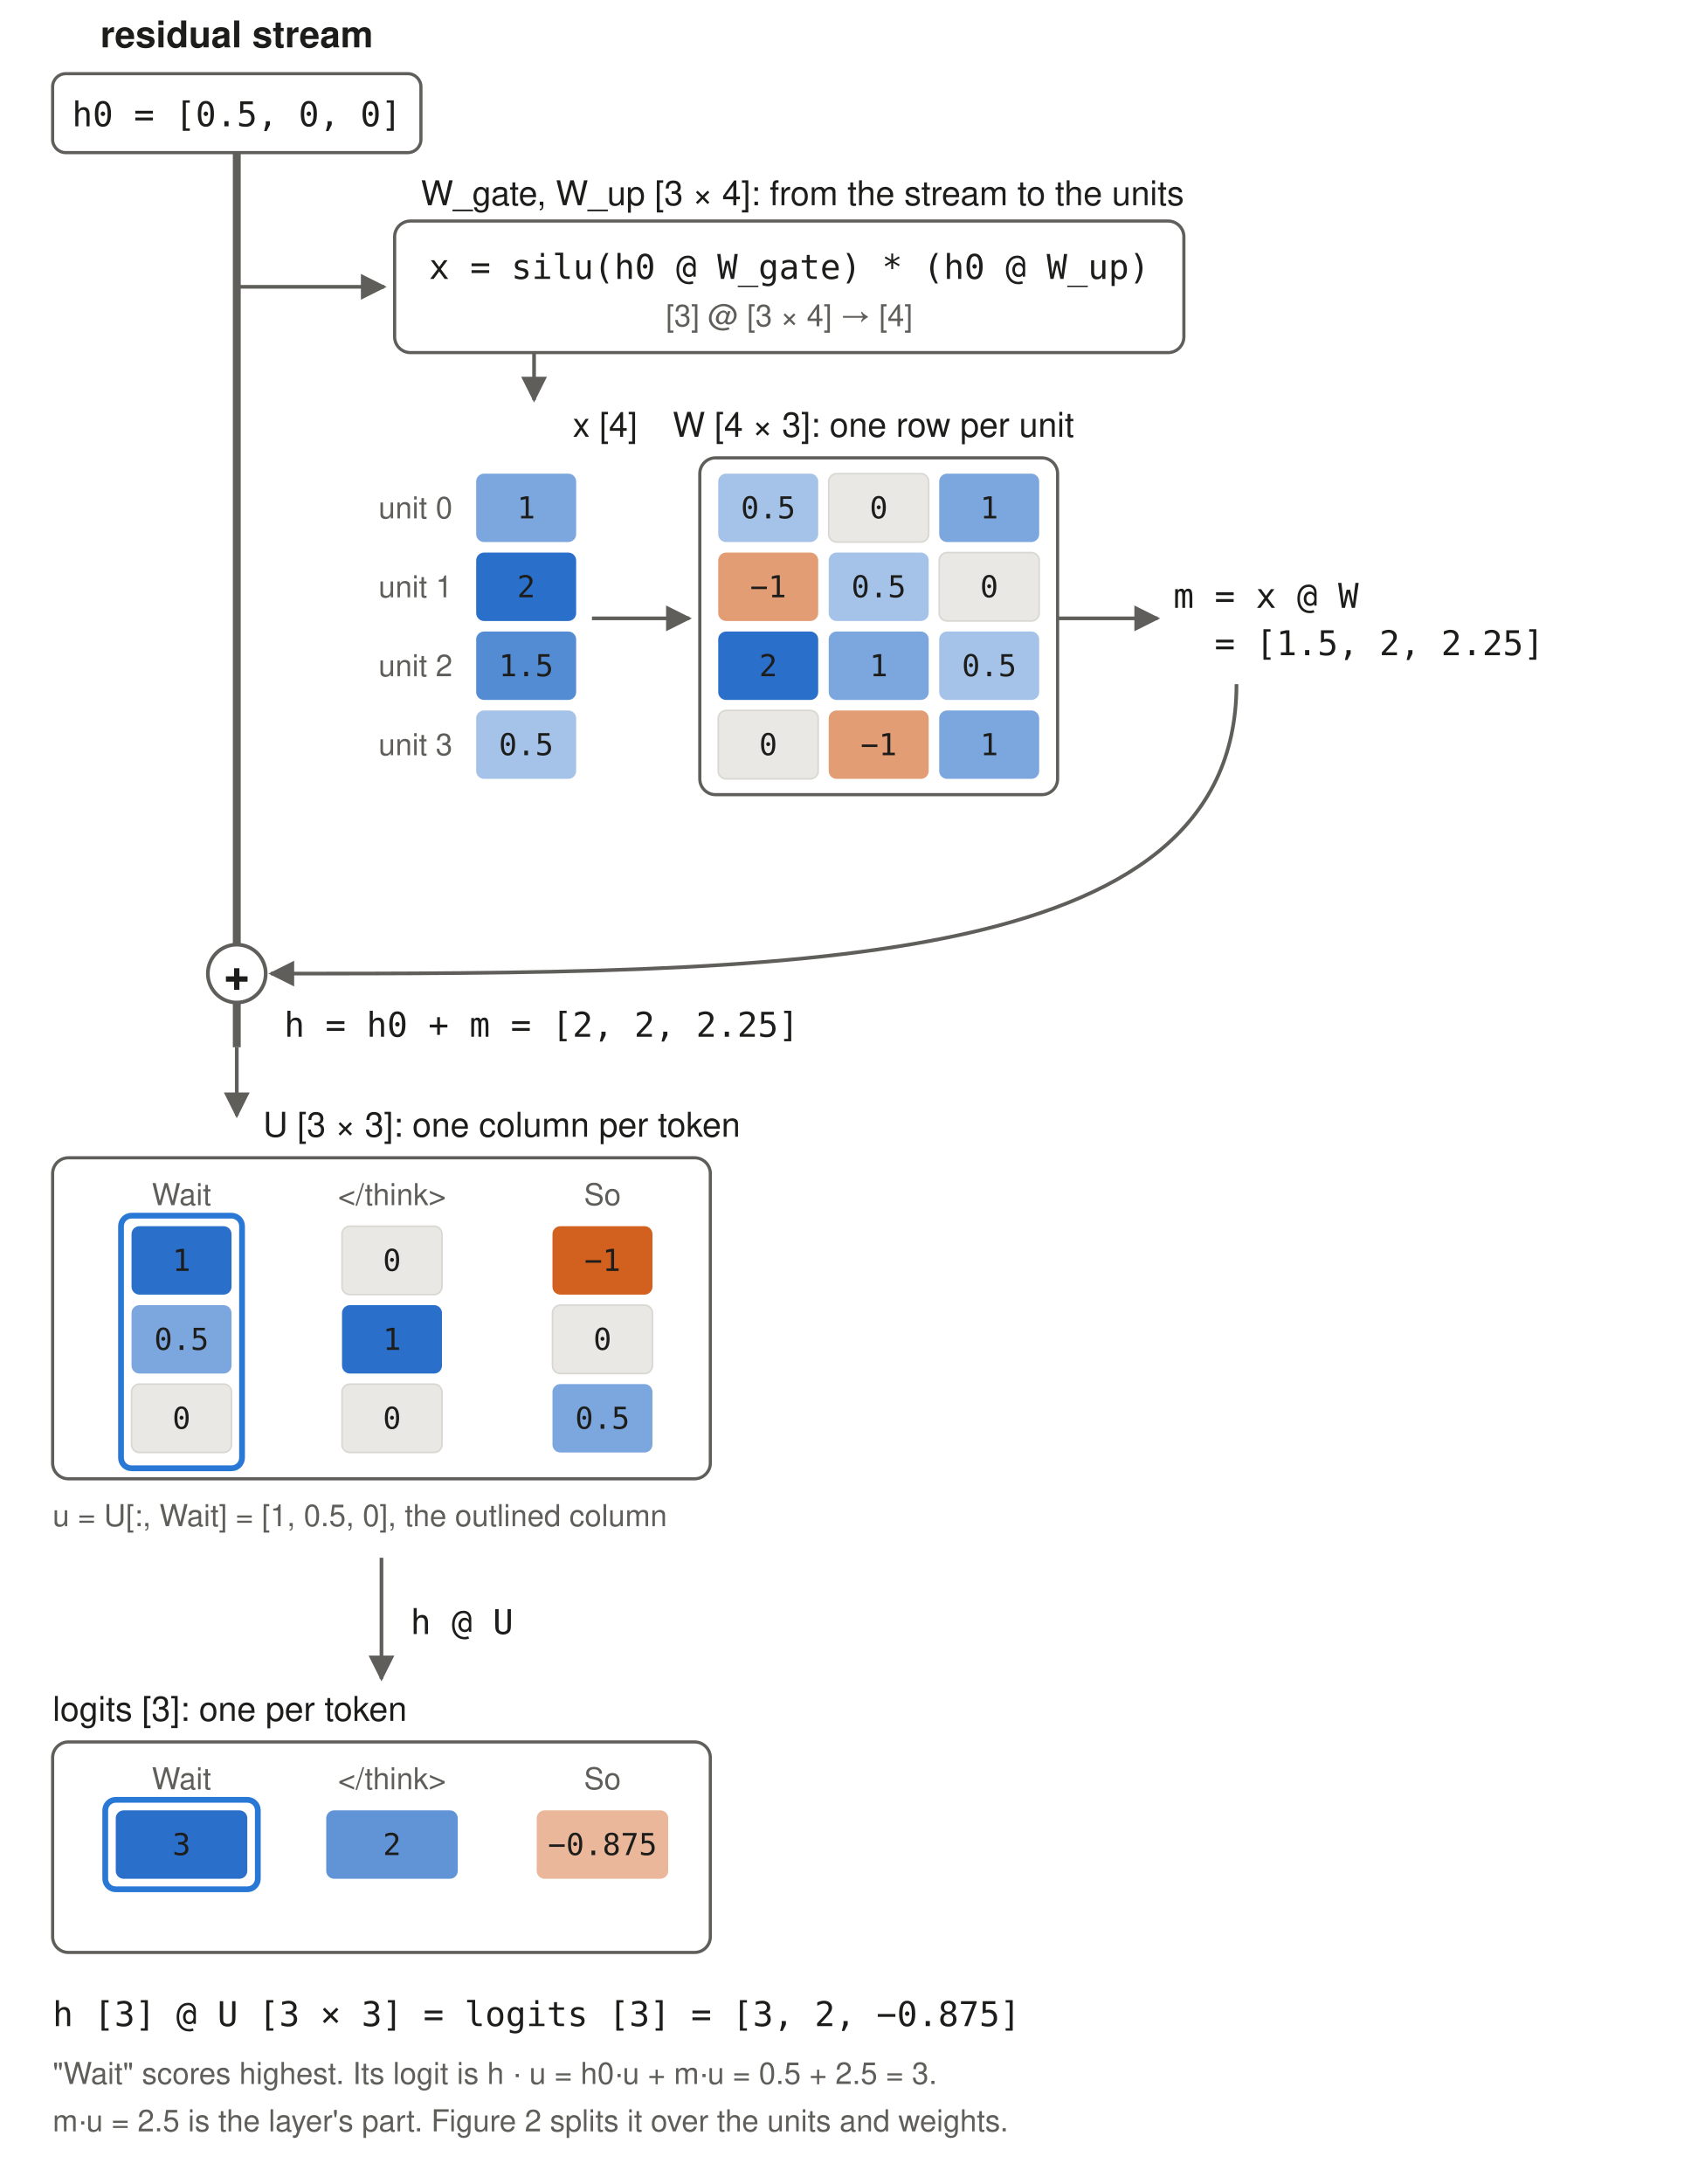
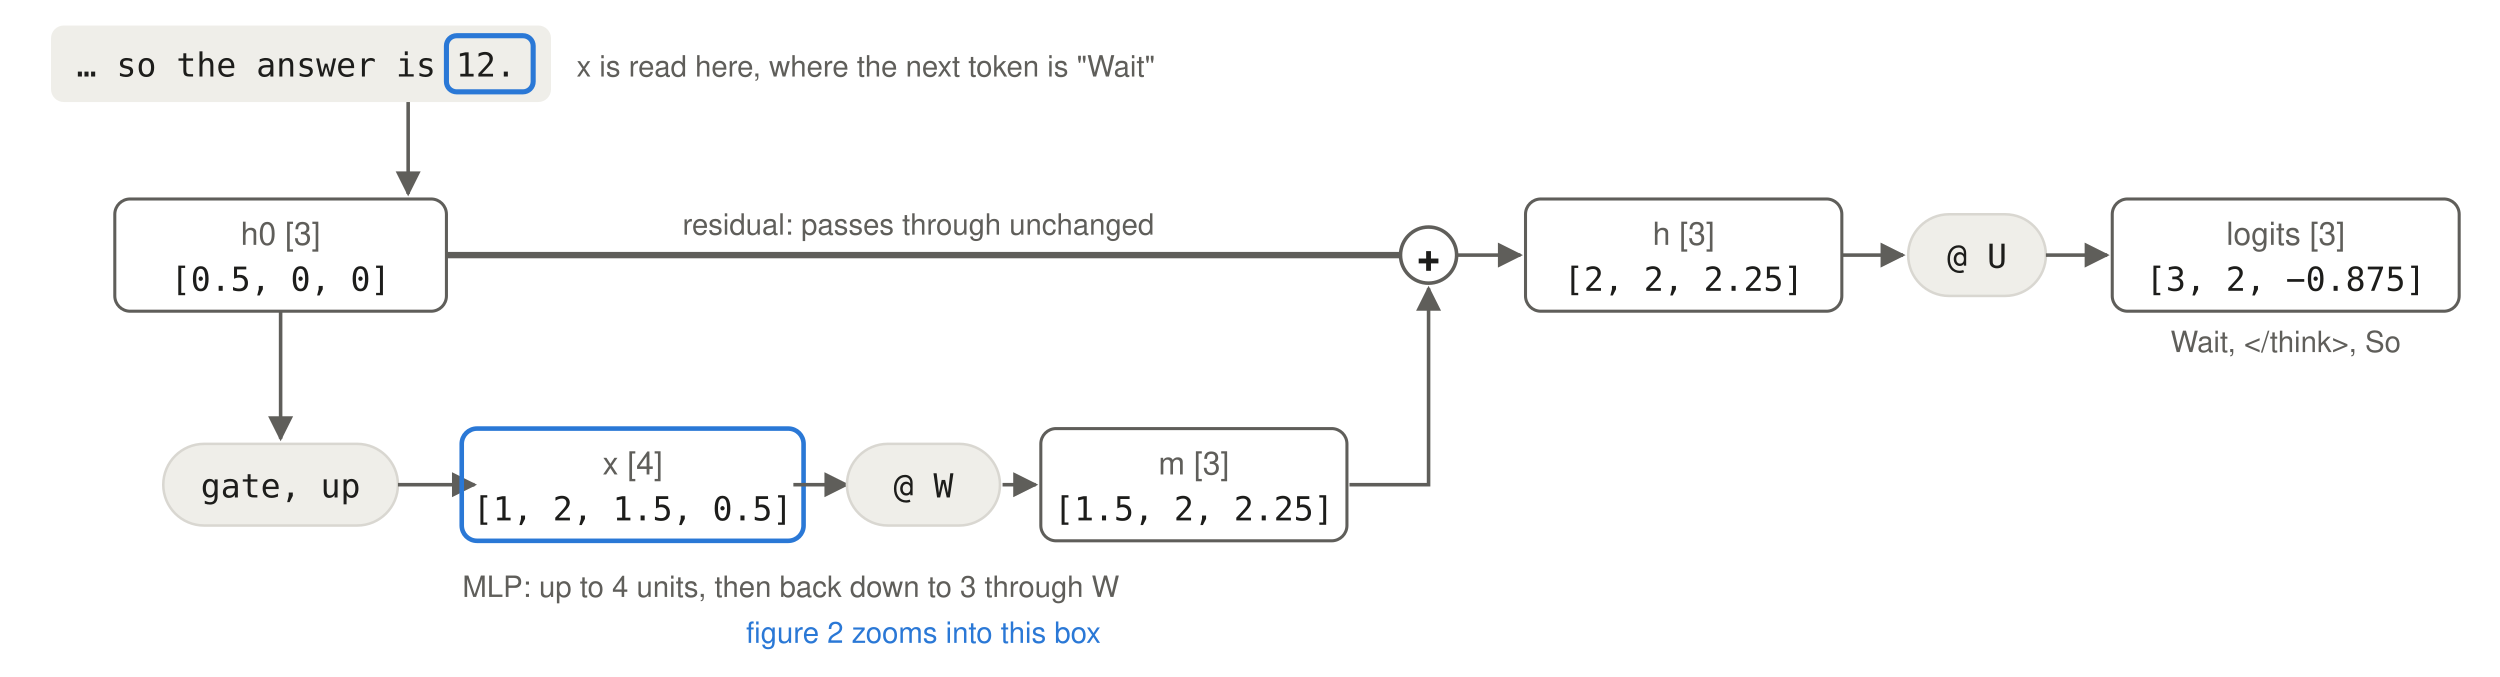
- <svg xmlns="http://www.w3.org/2000/svg" viewBox="0 0 640 830" role="img">
+ <svg xmlns="http://www.w3.org/2000/svg" viewBox="0 0 980 265" role="img">
  <style>
text{font-family:-apple-system,system-ui,"Segoe UI",Helvetica,Arial,sans-serif;fill:var(--ink,#1d1d1b)}
- .s{font-size:13px}.tiny{font-size:11.5px;fill:var(--muted,#5f5e5a)}.num{font-size:11.5px;font-family:ui-monospace,Menlo,monospace}
- .code{font-size:13px;font-family:ui-monospace,Menlo,monospace}.h{font-size:14px;font-weight:600}.op{font-size:17px;font-weight:600}
- .stream{stroke:var(--muted,#5f5e5a);stroke-width:3}.ar{stroke:var(--muted,#5f5e5a);stroke-width:1.4;fill:none}.hd{fill:var(--muted,#5f5e5a)}
- .axis{stroke:var(--muted,#5f5e5a);stroke-width:1}.box{fill:none;stroke:var(--muted,#5f5e5a);stroke-width:1.2}
- .sel{fill:none;stroke:var(--accent,#2a78d6);stroke-width:2.2}.addc{fill:var(--bg,#fff);stroke:var(--muted,#5f5e5a);stroke-width:1.4}
- .pos{fill:var(--pos,#2a6fc9)}.neg{fill:var(--neg,#d2601f)}.zero{fill:var(--code,#e9e8e4);stroke:var(--line,#d9d7d1);stroke-width:.6}
- .gray{fill:var(--muted,#5f5e5a)}
+ .s{font-size:12.5px;fill:var(--muted,#5f5e5a)}.tiny{font-size:11.5px;fill:var(--muted,#5f5e5a)}.accent{fill:var(--accent,#2a78d6)}
+ .code{font-size:13px;font-family:ui-monospace,Menlo,monospace}.op{font-size:16px;font-weight:600}
+ .stream{stroke:var(--muted,#5f5e5a);stroke-width:2.5}.ar{stroke:var(--muted,#5f5e5a);stroke-width:1.4;fill:none}.hd{fill:var(--muted,#5f5e5a)}
+ .box{fill:none;stroke:var(--muted,#5f5e5a);stroke-width:1.2}.xbox{stroke:var(--accent,#2a78d6);stroke-width:1.8}
+ .op2{fill:var(--code,#efeee9);stroke:var(--line,#d9d7d1)}.tokbg{fill:var(--code,#efeee9)}
+ .sel{fill:none;stroke:var(--accent,#2a78d6);stroke-width:2}.addc{fill:var(--bg,#fff);stroke:var(--muted,#5f5e5a);stroke-width:1.4}
</style>
  <defs>
    <marker id="hd" viewBox="0 0 10 10" refX="9" refY="5" markerWidth="7" markerHeight="7" orient="auto-start-reverse">
      <path d="M0,0 L10,5 L0,10 z" class="hd" />
    </marker>
  </defs>
-   <text x="90" y="18" class="h" text-anchor="middle" xml:space="preserve">residual stream</text>
-   <rect x="20" y="28" width="140" height="30" rx="5" class="box" />
-   <text x="90" y="48" class="code" text-anchor="middle" xml:space="preserve">h0 = [0.5, 0, 0]</text>
-   <line x1="90" y1="58" x2="90" y2="398" class="stream" />
-   <rect x="150" y="84" width="300" height="50" rx="6" class="box" />
-   <text x="160" y="78" class="s" text-anchor="start" xml:space="preserve">W_gate, W_up [3 × 4]: from the stream to the units</text>
-   <text x="300" y="106" class="code" text-anchor="middle" xml:space="preserve">x = silu(h0 @ W_gate) * (h0 @ W_up)</text>
-   <text x="300" y="124" class="tiny" text-anchor="middle" xml:space="preserve">[3] @ [3 × 4] → [4]</text>
-   <line x1="90" y1="109" x2="146" y2="109" class="ar" marker-end="url(#hd)" />
-   <line x1="203" y1="134" x2="203" y2="152" class="ar" marker-end="url(#hd)" />
-   <text x="230" y="166" class="s" text-anchor="middle" xml:space="preserve">x [4]</text>
-   <rect x="181" y="180" width="38" height="26" rx="3" class="pos" fill-opacity="0.61" />
-   <text x="200.0" y="197.0" class="num" text-anchor="middle" xml:space="preserve">1</text>
-   <text x="172" y="197" class="tiny" text-anchor="end" xml:space="preserve">unit 0</text>
-   <rect x="181" y="210" width="38" height="26" rx="3" class="pos" fill-opacity="1.00" />
-   <text x="200.0" y="227.0" class="num" text-anchor="middle" xml:space="preserve">2</text>
-   <text x="172" y="227" class="tiny" text-anchor="end" xml:space="preserve">unit 1</text>
-   <rect x="181" y="240" width="38" height="26" rx="3" class="pos" fill-opacity="0.80" />
-   <text x="200.0" y="257.0" class="num" text-anchor="middle" xml:space="preserve">1.5</text>
-   <text x="172" y="257" class="tiny" text-anchor="end" xml:space="preserve">unit 2</text>
-   <rect x="181" y="270" width="38" height="26" rx="3" class="pos" fill-opacity="0.42" />
-   <text x="200.0" y="287.0" class="num" text-anchor="middle" xml:space="preserve">0.5</text>
-   <text x="172" y="287" class="tiny" text-anchor="end" xml:space="preserve">unit 3</text>
-   <line x1="225" y1="235" x2="262" y2="235" class="ar" marker-end="url(#hd)" />
-   <text x="332" y="166" class="s" text-anchor="middle" xml:space="preserve">W [4 × 3]: one row per unit</text>
-   <rect x="266" y="174" width="136" height="128" rx="6" class="box" />
-   <rect x="273" y="180" width="38" height="26" rx="3" class="pos" fill-opacity="0.42" />
-   <text x="292.0" y="197.0" class="num" text-anchor="middle" xml:space="preserve">0.5</text>
-   <rect x="315" y="180" width="38" height="26" rx="3" class="zero" fill-opacity="1.00" />
-   <text x="334.0" y="197.0" class="num" text-anchor="middle" xml:space="preserve">0</text>
-   <rect x="357" y="180" width="38" height="26" rx="3" class="pos" fill-opacity="0.61" />
-   <text x="376.0" y="197.0" class="num" text-anchor="middle" xml:space="preserve">1</text>
-   <rect x="273" y="210" width="38" height="26" rx="3" class="neg" fill-opacity="0.61" />
-   <text x="292.0" y="227.0" class="num" text-anchor="middle" xml:space="preserve">−1</text>
-   <rect x="315" y="210" width="38" height="26" rx="3" class="pos" fill-opacity="0.42" />
-   <text x="334.0" y="227.0" class="num" text-anchor="middle" xml:space="preserve">0.5</text>
-   <rect x="357" y="210" width="38" height="26" rx="3" class="zero" fill-opacity="1.00" />
-   <text x="376.0" y="227.0" class="num" text-anchor="middle" xml:space="preserve">0</text>
-   <rect x="273" y="240" width="38" height="26" rx="3" class="pos" fill-opacity="1.00" />
-   <text x="292.0" y="257.0" class="num" text-anchor="middle" xml:space="preserve">2</text>
-   <rect x="315" y="240" width="38" height="26" rx="3" class="pos" fill-opacity="0.61" />
-   <text x="334.0" y="257.0" class="num" text-anchor="middle" xml:space="preserve">1</text>
-   <rect x="357" y="240" width="38" height="26" rx="3" class="pos" fill-opacity="0.42" />
-   <text x="376.0" y="257.0" class="num" text-anchor="middle" xml:space="preserve">0.5</text>
-   <rect x="273" y="270" width="38" height="26" rx="3" class="zero" fill-opacity="1.00" />
-   <text x="292.0" y="287.0" class="num" text-anchor="middle" xml:space="preserve">0</text>
-   <rect x="315" y="270" width="38" height="26" rx="3" class="neg" fill-opacity="0.61" />
-   <text x="334.0" y="287.0" class="num" text-anchor="middle" xml:space="preserve">−1</text>
-   <rect x="357" y="270" width="38" height="26" rx="3" class="pos" fill-opacity="0.61" />
-   <text x="376.0" y="287.0" class="num" text-anchor="middle" xml:space="preserve">1</text>
-   <line x1="402" y1="235" x2="440" y2="235" class="ar" marker-end="url(#hd)" />
-   <text x="446" y="231" class="code" text-anchor="start" xml:space="preserve">m = x @ W</text>
-   <text x="446" y="249" class="code" text-anchor="start" xml:space="preserve">  = [1.5, 2, 2.25]</text>
-   <path d="M 470 260 C 470 370, 300 370, 103 370" class="ar" fill="none" marker-end="url(#hd)" />
-   <circle cx="90" cy="370" r="11" class="addc" />
-   <text x="90" y="376" class="op" text-anchor="middle" xml:space="preserve">+</text>
-   <text x="108" y="394" class="code" text-anchor="start" xml:space="preserve">h = h0 + m = [2, 2, 2.25]</text>
-   <line x1="90" y1="398" x2="90" y2="424" class="ar" marker-end="url(#hd)" />
-   <text x="100" y="432" class="s" text-anchor="start" xml:space="preserve">U [3 × 3]: one column per token</text>
-   <rect x="20" y="440" width="250" height="122" rx="6" class="box" />
-   <text x="69" y="458" class="tiny" text-anchor="middle" xml:space="preserve">Wait</text>
-   <rect x="50" y="466" width="38" height="26" rx="3" class="pos" fill-opacity="1.00" />
-   <text x="69.0" y="483.0" class="num" text-anchor="middle" xml:space="preserve">1</text>
-   <rect x="50" y="496" width="38" height="26" rx="3" class="pos" fill-opacity="0.61" />
-   <text x="69.0" y="513.0" class="num" text-anchor="middle" xml:space="preserve">0.5</text>
-   <rect x="50" y="526" width="38" height="26" rx="3" class="zero" fill-opacity="1.00" />
-   <text x="69.0" y="543.0" class="num" text-anchor="middle" xml:space="preserve">0</text>
-   <text x="149" y="458" class="tiny" text-anchor="middle" xml:space="preserve">&lt;/think&gt;</text>
-   <rect x="130" y="466" width="38" height="26" rx="3" class="zero" fill-opacity="1.00" />
-   <text x="149.0" y="483.0" class="num" text-anchor="middle" xml:space="preserve">0</text>
-   <rect x="130" y="496" width="38" height="26" rx="3" class="pos" fill-opacity="1.00" />
-   <text x="149.0" y="513.0" class="num" text-anchor="middle" xml:space="preserve">1</text>
-   <rect x="130" y="526" width="38" height="26" rx="3" class="zero" fill-opacity="1.00" />
-   <text x="149.0" y="543.0" class="num" text-anchor="middle" xml:space="preserve">0</text>
-   <text x="229" y="458" class="tiny" text-anchor="middle" xml:space="preserve">So</text>
-   <rect x="210" y="466" width="38" height="26" rx="3" class="neg" fill-opacity="1.00" />
-   <text x="229.0" y="483.0" class="num" text-anchor="middle" xml:space="preserve">−1</text>
-   <rect x="210" y="496" width="38" height="26" rx="3" class="zero" fill-opacity="1.00" />
-   <text x="229.0" y="513.0" class="num" text-anchor="middle" xml:space="preserve">0</text>
-   <rect x="210" y="526" width="38" height="26" rx="3" class="pos" fill-opacity="0.61" />
-   <text x="229.0" y="543.0" class="num" text-anchor="middle" xml:space="preserve">0.5</text>
-   <rect x="46" y="462" width="46" height="96" rx="4" class="sel" />
-   <text x="20" y="580" class="tiny" text-anchor="start" xml:space="preserve">u = U[:, Wait] = [1, 0.5, 0], the outlined column</text>
-   <line x1="145" y1="592" x2="145" y2="638" class="ar" marker-end="url(#hd)" />
-   <text x="156" y="621" class="code" text-anchor="start" xml:space="preserve">h @ U</text>
-   <text x="20" y="654" class="s" text-anchor="start" xml:space="preserve">logits [3]: one per token</text>
-   <rect x="20" y="662" width="250" height="80" rx="6" class="box" />
-   <text x="69" y="680" class="tiny" text-anchor="middle" xml:space="preserve">Wait</text>
-   <rect x="44" y="688" width="50" height="26" rx="3" class="pos" fill-opacity="1.00" />
-   <text x="69.0" y="705.0" class="num" text-anchor="middle" xml:space="preserve">3</text>
-   <text x="149" y="680" class="tiny" text-anchor="middle" xml:space="preserve">&lt;/think&gt;</text>
-   <rect x="124" y="688" width="50" height="26" rx="3" class="pos" fill-opacity="0.74" />
-   <text x="149.0" y="705.0" class="num" text-anchor="middle" xml:space="preserve">2</text>
-   <text x="229" y="680" class="tiny" text-anchor="middle" xml:space="preserve">So</text>
-   <rect x="204" y="688" width="50" height="26" rx="3" class="neg" fill-opacity="0.45" />
-   <text x="229.0" y="705.0" class="num" text-anchor="middle" xml:space="preserve">−0.875</text>
-   <rect x="40" y="684" width="58" height="34" rx="4" class="sel" />
-   <text x="20" y="770" class="code" text-anchor="start" xml:space="preserve">h [3] @ U [3 × 3] = logits [3] = [3, 2, −0.875]</text>
-   <text x="20" y="792" class="tiny" text-anchor="start" xml:space="preserve">"Wait" scores highest. Its logit is h · u = h0·u + m·u = 0.5 + 2.5 = 3.</text>
-   <text x="20" y="810" class="tiny" text-anchor="start" xml:space="preserve">m·u = 2.5 is the layer's part. Figure 2 splits it over the units and weights.</text>
+   <rect x="20" y="10" width="196" height="30" rx="5" class="tokbg" />
+   <text x="30" y="30" class="code" text-anchor="start" xml:space="preserve">… so the answer is 12.</text>
+   <rect x="175" y="14" width="34" height="22" rx="4" class="sel" />
+   <text x="226" y="30" class="tiny" text-anchor="start" xml:space="preserve">x is read here, where the next token is "Wait"</text>
+   <line x1="160" y1="40" x2="160" y2="76" class="ar" marker-end="url(#hd)" />
+   <rect x="45.0" y="78" width="130" height="44" rx="6" class="box" />
+   <text x="110" y="96" class="s" text-anchor="middle" xml:space="preserve">h0 [3]</text>
+   <text x="110" y="114" class="code" text-anchor="middle" xml:space="preserve">[0.5, 0, 0]</text>
+   <line x1="175" y1="100" x2="549" y2="100" class="stream" />
+   <text x="360" y="92" class="tiny" text-anchor="middle" xml:space="preserve">residual: passes through unchanged</text>
+   <circle cx="560" cy="100" r="11" class="addc" />
+   <text x="560" y="106" class="op" text-anchor="middle" xml:space="preserve">+</text>
+   <line x1="571" y1="100" x2="596" y2="100" class="ar" marker-end="url(#hd)" />
+   <rect x="598.0" y="78" width="124" height="44" rx="6" class="box" />
+   <text x="660" y="96" class="s" text-anchor="middle" xml:space="preserve">h [3]</text>
+   <text x="660" y="114" class="code" text-anchor="middle" xml:space="preserve">[2, 2, 2.25]</text>
+   <line x1="722" y1="100" x2="746" y2="100" class="ar" marker-end="url(#hd)" />
+   <rect x="748.0" y="84" width="54" height="32" rx="16" class="op2" />
+   <text x="775" y="105" class="code" text-anchor="middle" xml:space="preserve">@ U</text>
+   <line x1="802" y1="100" x2="826" y2="100" class="ar" marker-end="url(#hd)" />
+   <rect x="828.0" y="78" width="136" height="44" rx="6" class="box" />
+   <text x="896" y="96" class="s" text-anchor="middle" xml:space="preserve">logits [3]</text>
+   <text x="896" y="114" class="code" text-anchor="middle" xml:space="preserve">[3, 2, −0.875]</text>
+   <text x="896" y="138" class="tiny" text-anchor="middle" xml:space="preserve">Wait, &lt;/think&gt;, So</text>
+   <line x1="110" y1="122" x2="110" y2="172" class="ar" marker-end="url(#hd)" />
+   <rect x="64.0" y="174" width="92" height="32" rx="16" class="op2" />
+   <text x="110" y="195" class="code" text-anchor="middle" xml:space="preserve">gate, up</text>
+   <line x1="156" y1="190" x2="186" y2="190" class="ar" marker-end="url(#hd)" />
+   <rect x="181.0" y="168" width="134" height="44" rx="6" class="box xbox" />
+   <text x="248" y="186" class="s" text-anchor="middle" xml:space="preserve">x [4]</text>
+   <text x="248" y="204" class="code" text-anchor="middle" xml:space="preserve">[1, 2, 1.5, 0.5]</text>
+   <line x1="311" y1="190" x2="332" y2="190" class="ar" marker-end="url(#hd)" />
+   <rect x="332.0" y="174" width="60" height="32" rx="16" class="op2" />
+   <text x="362" y="195" class="code" text-anchor="middle" xml:space="preserve">@ W</text>
+   <line x1="393" y1="190" x2="406" y2="190" class="ar" marker-end="url(#hd)" />
+   <rect x="408.0" y="168" width="120" height="44" rx="6" class="box" />
+   <text x="468" y="186" class="s" text-anchor="middle" xml:space="preserve">m [3]</text>
+   <text x="468" y="204" class="code" text-anchor="middle" xml:space="preserve">[1.5, 2, 2.25]</text>
+   <path d="M 529 190 L 560 190 L 560 113" class="ar" fill="none" marker-end="url(#hd)" />
+   <text x="310" y="234" class="tiny" text-anchor="middle" xml:space="preserve">MLP: up to 4 units, then back down to 3 through W</text>
+   <text x="362" y="252" class="tiny accent" text-anchor="middle" xml:space="preserve">figure 2 zooms into this box</text>
</svg>
